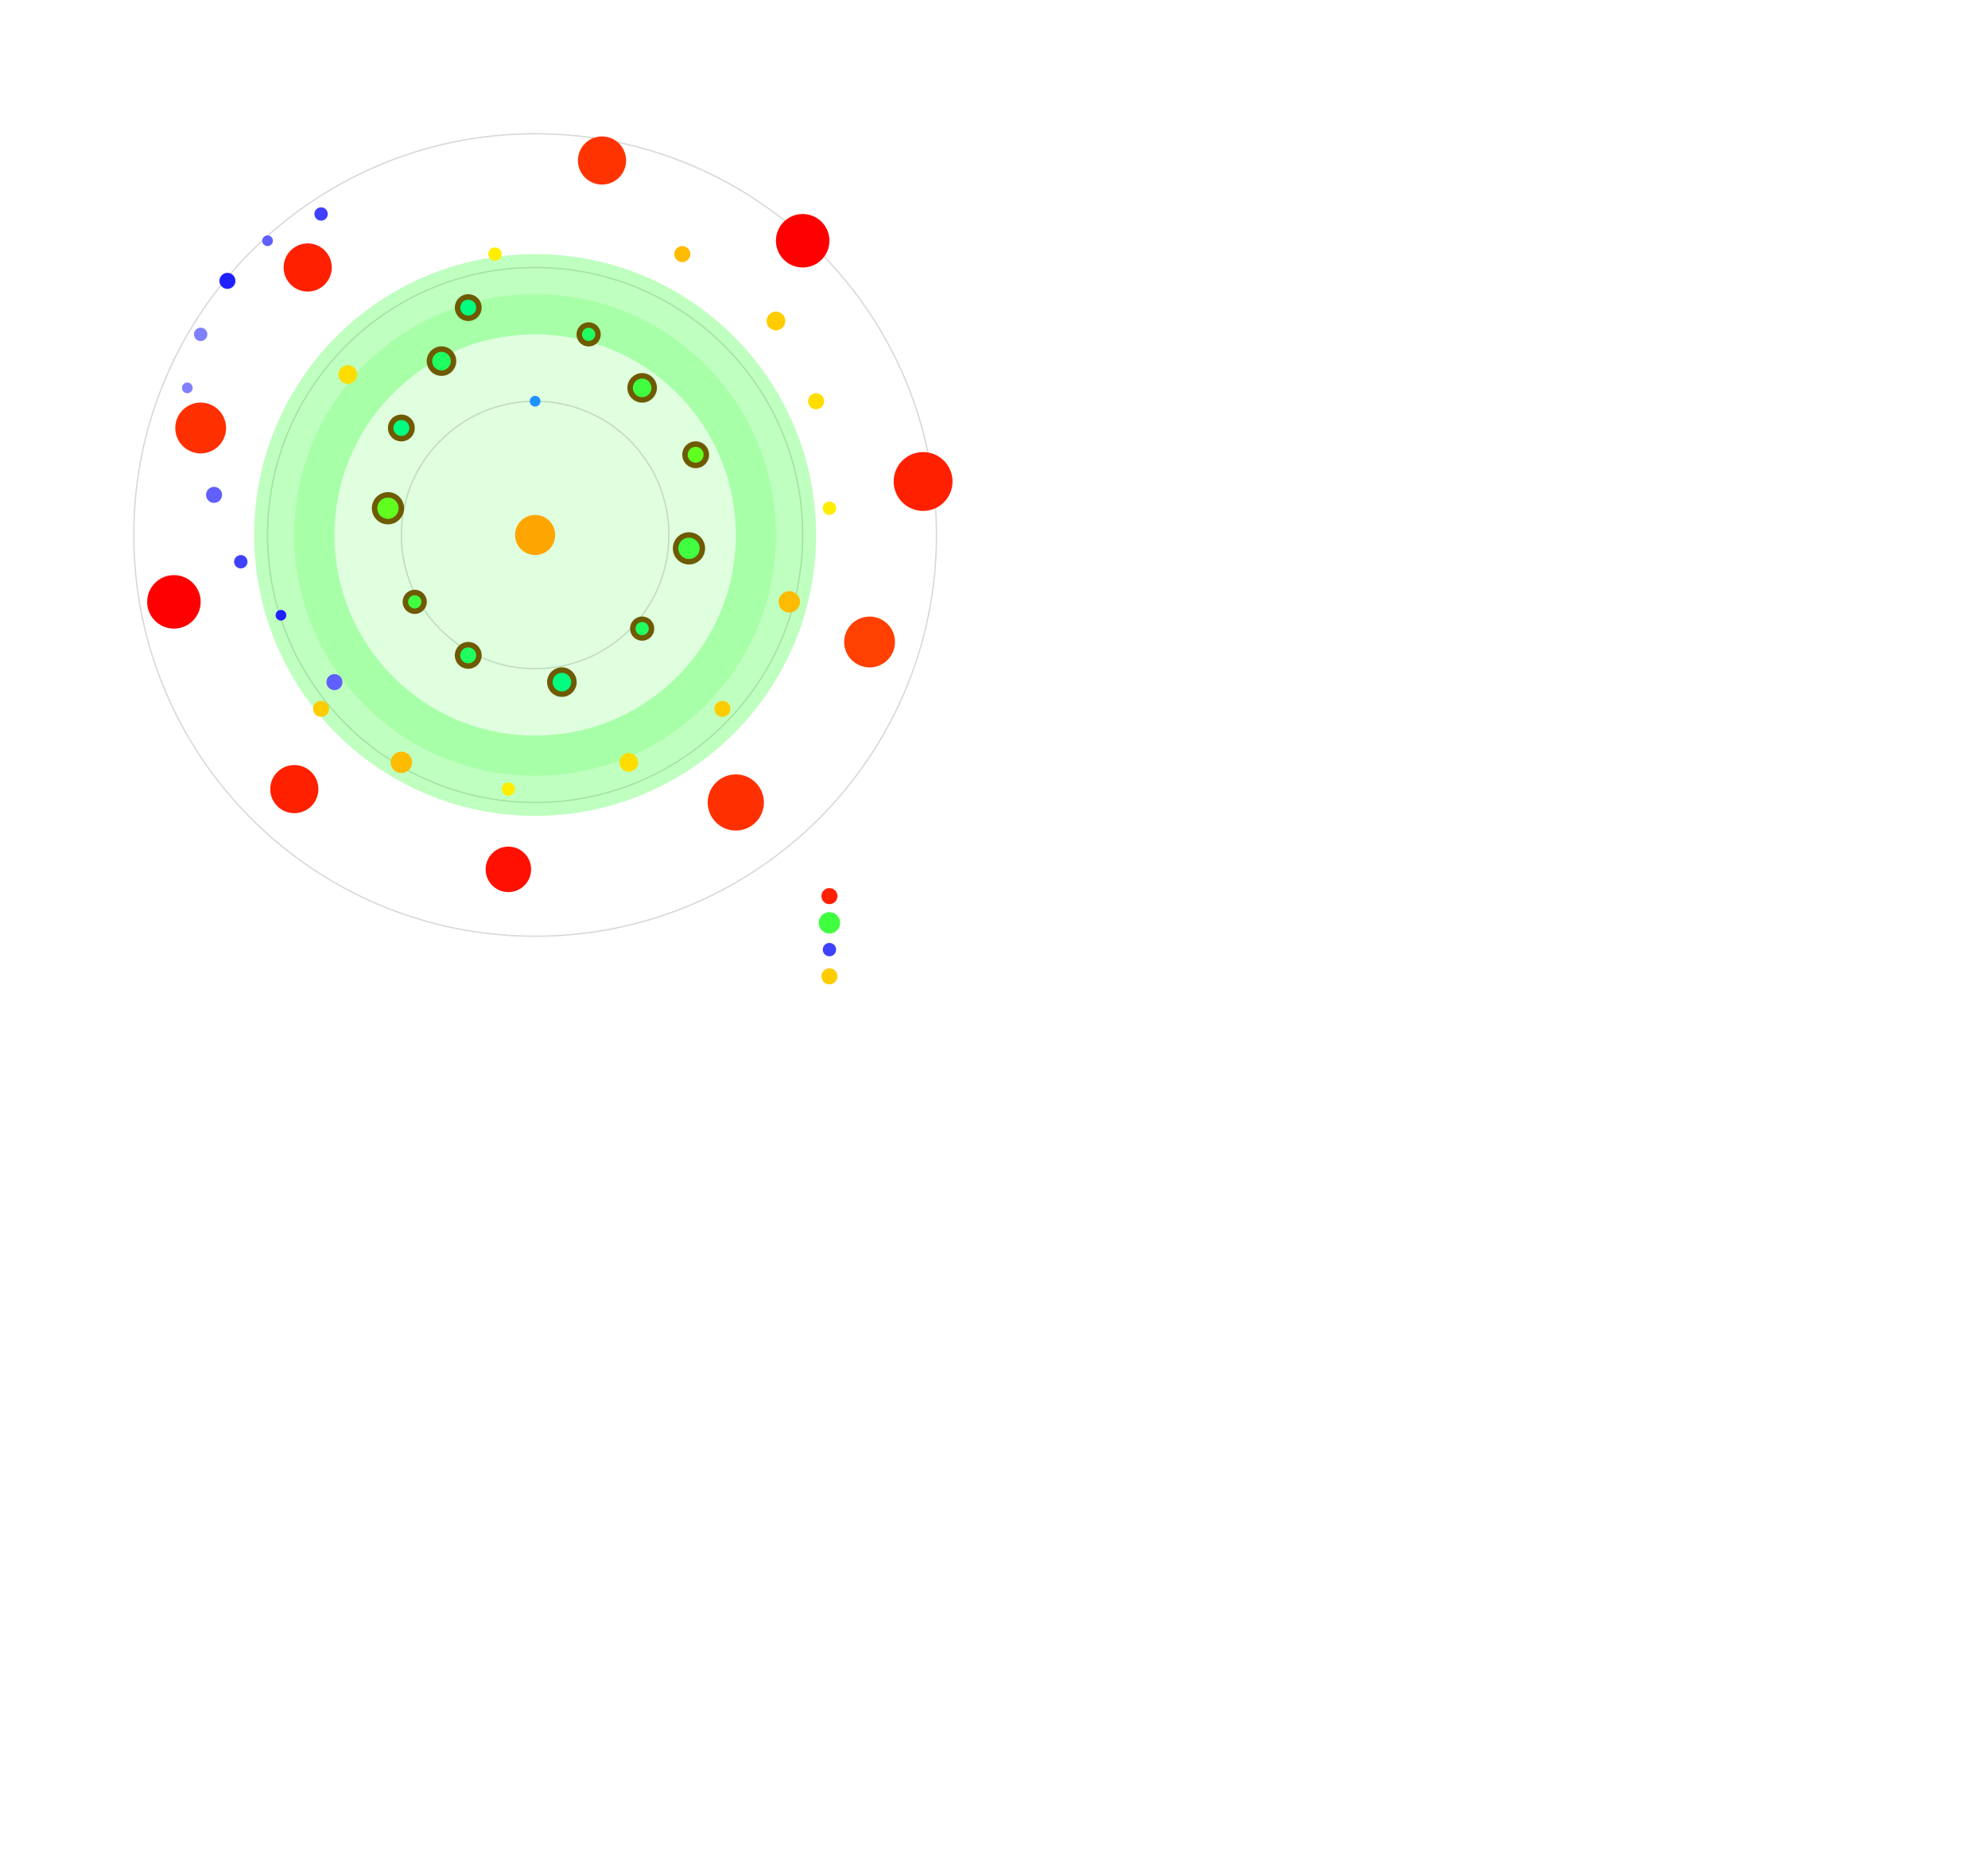
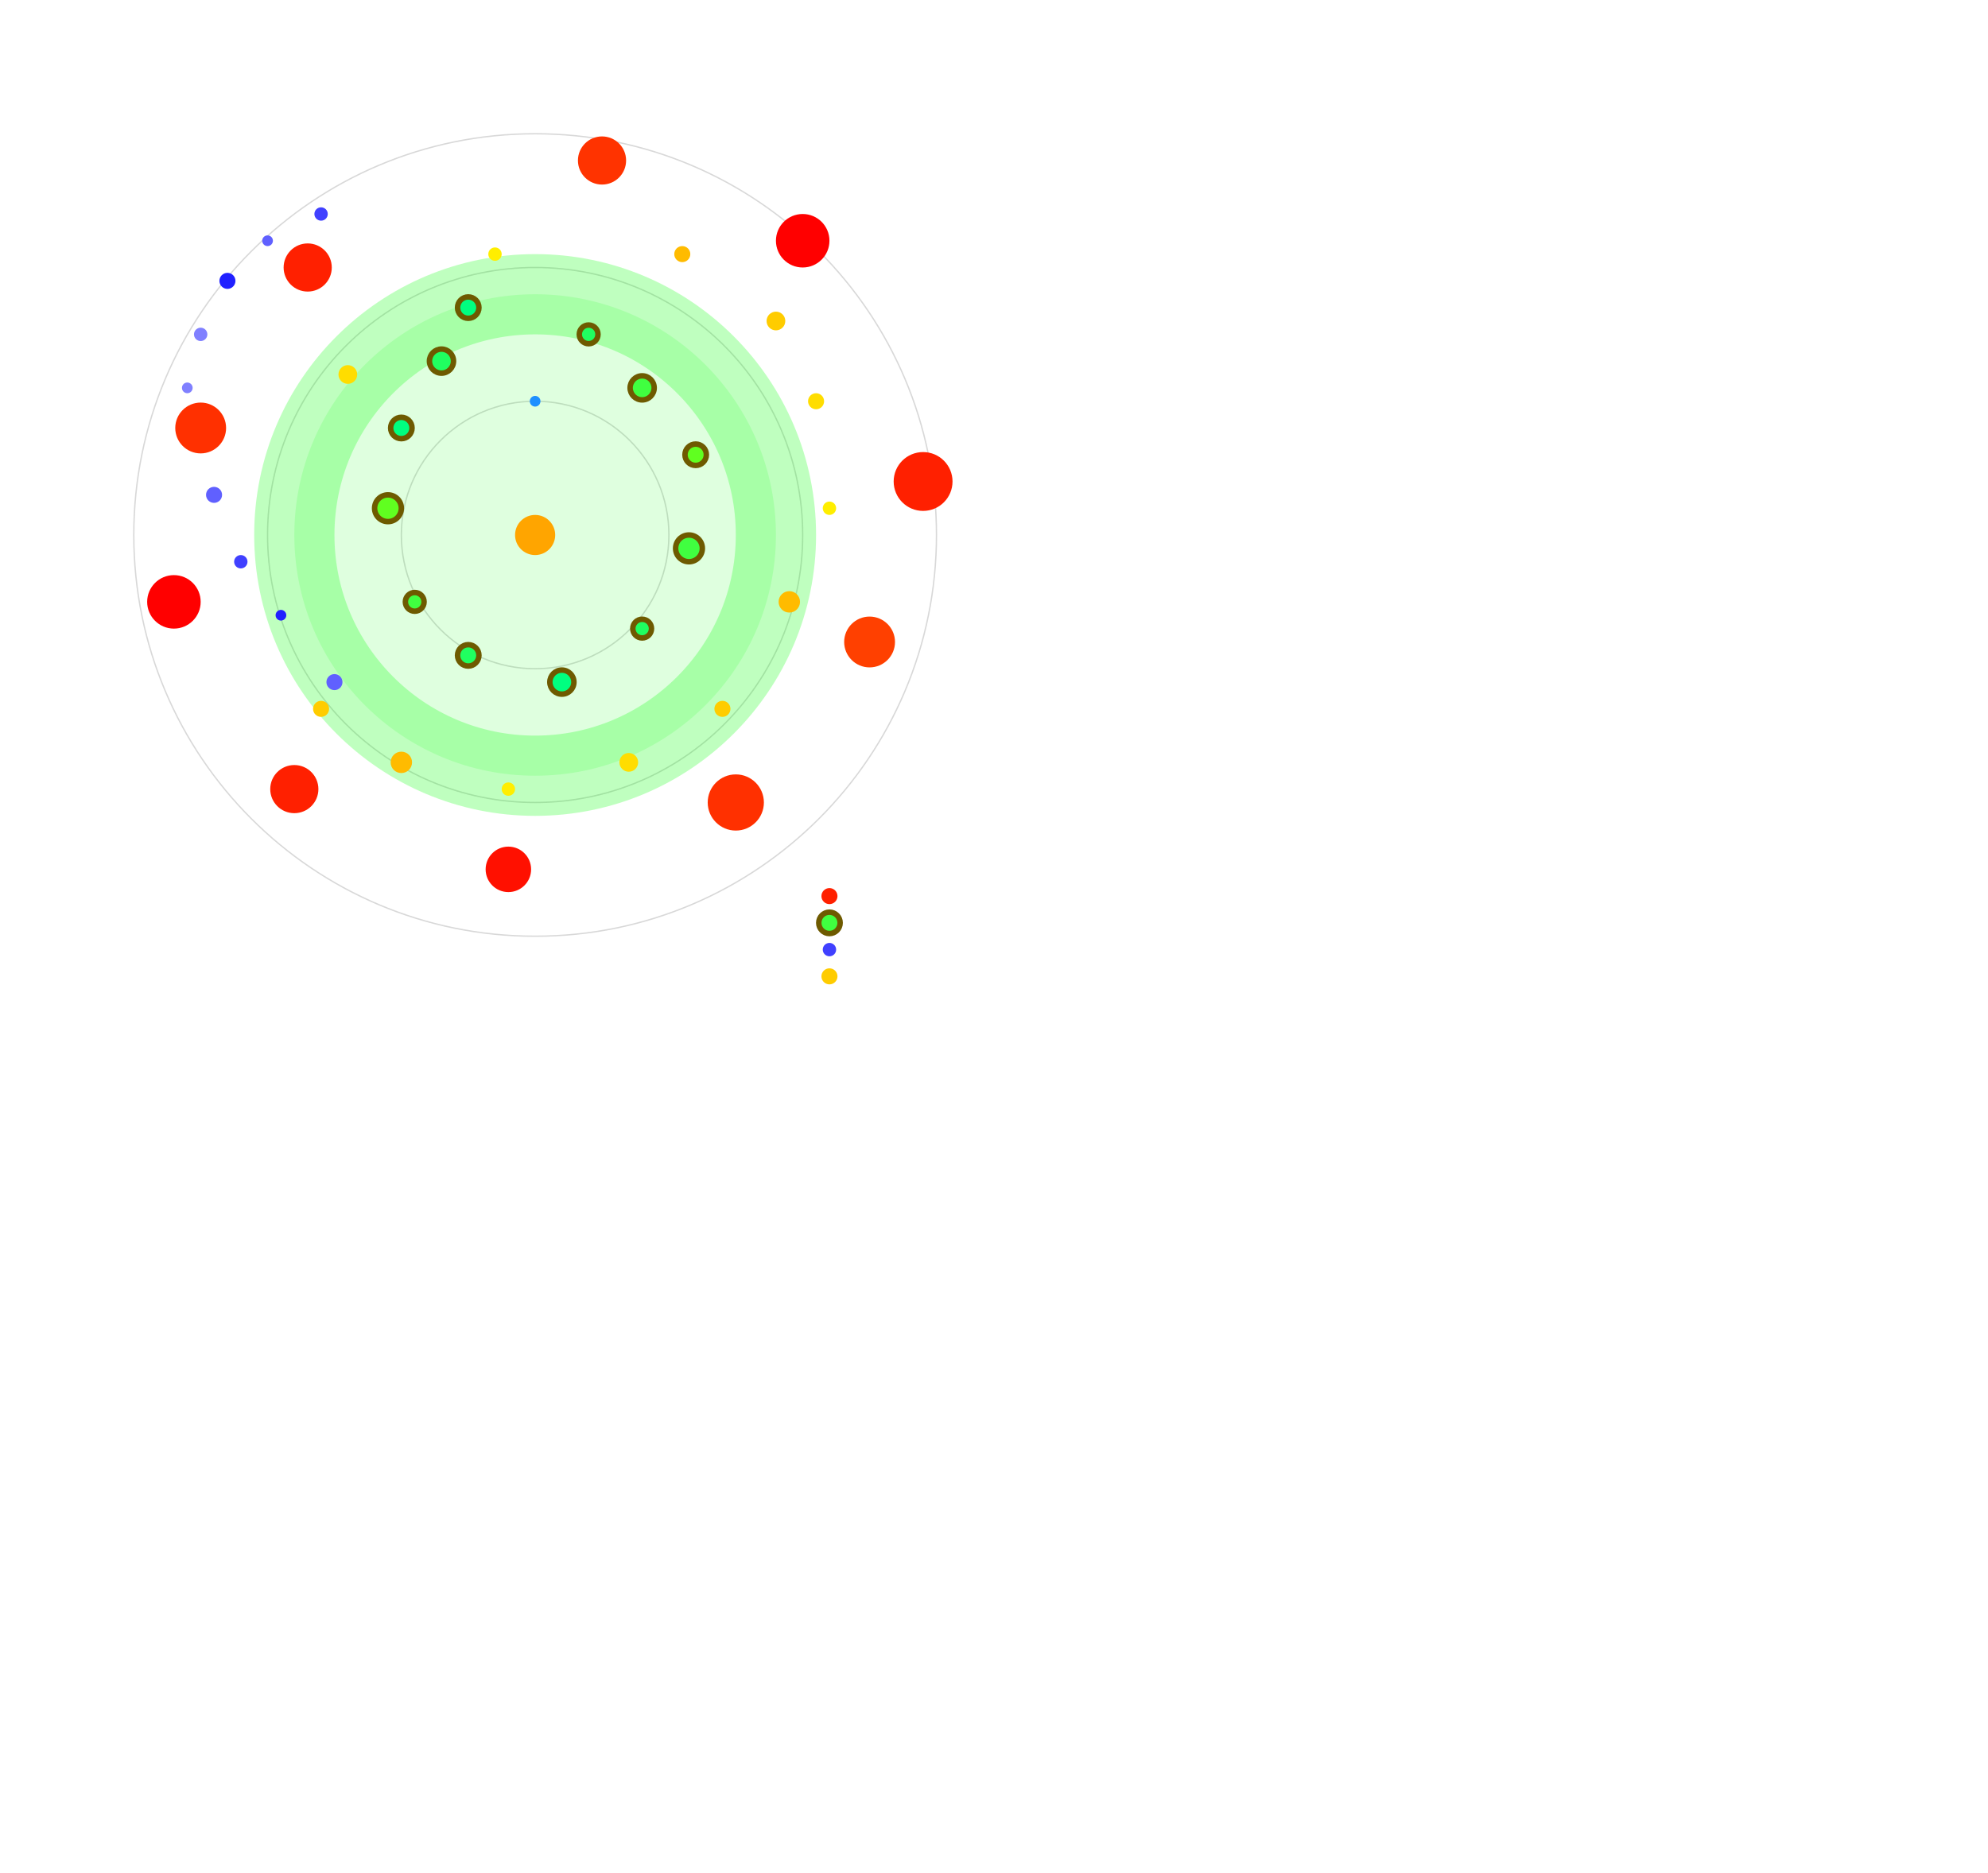
<svg xmlns="http://www.w3.org/2000/svg" height="1400" id="svg" tag_name="svg" width="1486">
  <g id="g_1" stroke="#33333330" stroke-width="1" tag_name="svg/g_1">
    <circle cx="400" cy="400" fill="none" id="circle_52" r="100" tag_name="svg/g_1/circle_52" />
    <circle cx="400" cy="400" fill="none" id="circle_51" r="200" tag_name="svg/g_1/circle_51" />
    <circle cx="400" cy="400" fill="none" id="circle_50" r="300" tag_name="svg/g_1/circle_50" />
    <circle class="reveliobad_1  reveliogood_9 reveliobad_3" cx="400" cy="400" fill="#00ff0020" id="circle_49" r="180" stroke="#00ff0040" stroke-width="60" tag_name="svg/g_1/circle_49" />
  </g>
  <circle class="reveliogood_5 reveliogood_X_2" cx="400" cy="400" fill="orange" id="circle_48" r="15" tag_name="svg/circle_48">
    <animate attributeName="r" dur="4s" id="animate" repeatCount="indefinite" tag_name="svg/circle_48/animate" values="15;17;15" />
  </circle>
  <circle cx="400" cy="300" fill="#1E90FF" id="circle_47" r="4" stroke-width="1" tag_name="svg/circle_47" />
-   <circle class="reveliogood reveliobad_1  reveliobad_2 reveliobad_3" cx="450" cy="120" fill="#ff3300" id="circle_46" r="18" tag_name="svg/circle_46" />
+   <circle class="reveliogood reveliobad_1 reveliobad_2 reveliobad_3 reveliobad_6" cx="450" cy="120" fill="#ff3300" id="circle_46" r="18" tag_name="svg/circle_46" />
  <circle class="reveliogood  reveliobad_2" cx="600" cy="180" fill="#ff0000" id="circle_45" r="20" tag_name="svg/circle_45" />
  <circle class="reveliogood " cx="690" cy="360" fill="#ff2000" id="circle_44" r="22" tag_name="svg/circle_44" />
-   <circle class="reveliogood reveliobad_1 reveliobad_3 reveliobad_5" cx="650" cy="480" fill="#ff4000" id="circle_43" r="19" tag_name="svg/circle_43" />
+   <circle class="reveliogood reveliobad_1 reveliobad_3 reveliobad_5 reveliobad_6" cx="650" cy="480" fill="#ff4000" id="circle_43" r="19" tag_name="svg/circle_43" />
  <circle class="reveliogood " cx="550" cy="600" fill="#ff3000" id="circle_42" r="21" tag_name="svg/circle_42" />
  <circle class="reveliogood " cx="380" cy="650" fill="#ff1000" id="circle_41" r="17" tag_name="svg/circle_41" />
-   <circle class="reveliogood reveliobad_1  reveliobad_2 reveliobad_3" cx="220" cy="590" fill="#ff2000" id="circle_40" r="18" tag_name="svg/circle_40" />
-   <circle class="reveliogood reveliobad_1 reveliobad_3 reveliobad_5" cx="130" cy="450" fill="#ff0000" id="circle_39" r="20" tag_name="svg/circle_39" />
-   <circle class="reveliogood reveliobad_1 reveliobad_3 reveliobad_5" cx="150" cy="320" fill="#ff3000" id="circle_38" r="19" tag_name="svg/circle_38" />
-   <circle class="reveliogood reveliobad_1 reveliobad_3 reveliobad_5" cx="230" cy="200" fill="#ff2000" id="circle_37" r="18" tag_name="svg/circle_37" />
+   <circle class="reveliogood reveliobad_1 reveliobad_2 reveliobad_3 reveliobad_6" cx="220" cy="590" fill="#ff2000" id="circle_40" r="18" tag_name="svg/circle_40" />
+   <circle class="reveliogood reveliobad_1 reveliobad_3 reveliobad_5 reveliobad_6" cx="130" cy="450" fill="#ff0000" id="circle_39" r="20" tag_name="svg/circle_39" />
+   <circle class="reveliogood reveliobad_1 reveliobad_3 reveliobad_5 reveliobad_6" cx="150" cy="320" fill="#ff3000" id="circle_38" r="19" tag_name="svg/circle_38" />
+   <circle class="reveliogood reveliobad_1 reveliobad_3 reveliobad_5 reveliobad_6" cx="230" cy="200" fill="#ff2000" id="circle_37" r="18" tag_name="svg/circle_37" />
  <circle class="reveliogood_2 reveliogood_X_1 reveliogood_9 reveliobad_4 reveliogood_10 reveliogood_11" cx="350" cy="230" fill="#00ff80" id="circle_36" r="8" stroke="rgb(110, 90, 0)" stroke-width="4.1" tag_name="svg/circle_36" />
  <circle class="reveliogood_2 reveliogood_X_1 reveliogood_9 reveliobad_4 reveliogood_10 reveliogood_11" cx="440" cy="250" fill="#20ff60" id="circle_35" r="7" stroke="rgb(110, 90, 0)" stroke-width="4.1" tag_name="svg/circle_35" />
  <circle class="reveliogood_2 reveliogood_X_1 reveliogood_9 reveliobad_4 reveliogood_10 reveliogood_11" cx="480" cy="290" fill="#40ff40" id="circle_34" r="9" stroke="rgb(110, 90, 0)" stroke-width="4.1" tag_name="svg/circle_34" />
  <circle class="reveliogood_2 reveliogood_X_1 reveliogood_9 reveliobad_4 reveliogood_10 reveliogood_11" cx="520" cy="340" fill="#60ff20" id="circle_33" r="8" stroke="rgb(110, 90, 0)" stroke-width="4.1" tag_name="svg/circle_33" />
  <circle class="reveliogood_2 reveliogood_X_1 reveliogood_9 reveliobad_4 reveliogood_10 reveliogood_11" cx="515" cy="410" fill="#40ff40" id="circle_32" r="10" stroke="rgb(110, 90, 0)" stroke-width="4.1" tag_name="svg/circle_32" />
  <circle class="reveliogood_2 reveliogood_X_1 reveliogood_9 reveliobad_3 reveliobad_4 reveliogood_10 reveliogood_11" cx="480" cy="470" fill="#20ff60" id="circle_31" r="7" stroke="rgb(110, 90, 0)" stroke-width="4.1" tag_name="svg/circle_31" />
  <circle class="reveliogood_2 reveliogood_X_1 reveliogood_9 reveliobad_3 reveliobad_4 reveliogood_10 reveliogood_11" cx="420" cy="510" fill="#00ff80" id="circle_30" r="9" stroke="rgb(110, 90, 0)" stroke-width="4.1" tag_name="svg/circle_30" />
  <circle class="reveliogood_2 reveliogood_X_1 reveliogood_9 reveliobad_4 reveliogood_10 reveliogood_11" cx="350" cy="490" fill="#20ff60" id="circle_29" r="8" stroke="rgb(110, 90, 0)" stroke-width="4.1" tag_name="svg/circle_29" />
  <circle class="reveliogood_2 reveliogood_X_1 reveliogood_9 reveliobad_4 reveliogood_10 reveliogood_11" cx="310" cy="450" fill="#40ff40" id="circle_28" r="7" stroke="rgb(110, 90, 0)" stroke-width="4.1" tag_name="svg/circle_28" />
  <circle class="reveliogood_2 reveliogood_X_1 reveliogood_9 reveliobad_4 reveliogood_10 reveliogood_11" cx="290" cy="380" fill="#60ff20" id="circle_27" r="10" stroke="rgb(110, 90, 0)" stroke-width="4.1" tag_name="svg/circle_27" />
  <circle class="reveliogood_2 reveliogood_X_1 reveliogood_9 reveliobad_3 reveliobad_4 reveliogood_10 reveliogood_11" cx="300" cy="320" fill="#00ff80" id="circle_26" r="8" stroke="rgb(110, 90, 0)" stroke-width="4.1" tag_name="svg/circle_26" />
  <circle class="reveliogood_2 reveliogood_X_1 reveliogood_9 reveliogood_10 reveliogood_11" cx="330" cy="270" fill="#20ff60" id="circle_25" r="9" stroke="rgb(110, 90, 0)" stroke-width="4.1" tag_name="svg/circle_25" />
  <circle class="reveliogood_7" cx="240" cy="160" fill="#4040ff" id="circle_24" r="5" tag_name="svg/circle_24" />
-   <circle class="reveliogood_7 reveliobad_5" cx="200" cy="180" fill="#6060ff" id="circle_23" r="4" tag_name="svg/circle_23" />
+   <circle class="reveliogood_7 reveliobad_5 reveliobad_6" cx="200" cy="180" fill="#6060ff" id="circle_23" r="4" tag_name="svg/circle_23" />
  <circle class="reveliogood_7" cx="170" cy="210" fill="#2020ff" id="circle_22" r="6" tag_name="svg/circle_22" />
  <circle class="reveliogood_7 reveliobad_1" cx="150" cy="250" fill="#8080ff" id="circle_21" r="5" tag_name="svg/circle_21" />
  <circle class="reveliogood_7 reveliobad_1" cx="140" cy="290" fill="#8080ff" id="circle_20" r="4" tag_name="svg/circle_20" />
  <circle class="reveliogood_8 reveliobad_1" cx="160" cy="370" fill="#6060ff" id="circle_19" r="6" tag_name="svg/circle_19" />
  <circle class="reveliogood_8" cx="180" cy="420" fill="#4040ff" id="circle_18" r="5" tag_name="svg/circle_18" />
  <circle class="reveliogood_8" cx="210" cy="460" fill="#2020ff" id="circle_17" r="4" tag_name="svg/circle_17" />
  <circle class="reveliogood_8" cx="250" cy="510" fill="#6060ff" id="circle_16" r="6" tag_name="svg/circle_16" />
  <circle class="reveliogood_5" cx="580" cy="240" fill="#ffcc00" id="circle_15" r="7" tag_name="svg/circle_15" />
  <circle class="reveliogood_5" cx="610" cy="300" fill="#ffdd00" id="circle_14" r="6" tag_name="svg/circle_14" />
  <circle class="reveliogood_5" cx="620" cy="380" fill="#ffee00" id="circle_13" r="5" tag_name="svg/circle_13" />
  <circle class="reveliogood_5" cx="590" cy="450" fill="#ffbb00" id="circle_12" r="8" tag_name="svg/circle_12" />
  <circle class="reveliogood_5" cx="540" cy="530" fill="#ffcc00" id="circle_11" r="6" tag_name="svg/circle_11" />
  <circle class="reveliogood_5" cx="470" cy="570" fill="#ffdd00" id="circle_10" r="7" tag_name="svg/circle_10" />
  <circle class="reveliogood_5" cx="380" cy="590" fill="#ffee00" id="circle_9" r="5" tag_name="svg/circle_9" />
  <circle class="reveliogood_5" cx="300" cy="570" fill="#ffbb00" id="circle_8" r="8" tag_name="svg/circle_8" />
  <circle class="reveliogood_5" cx="240" cy="530" fill="#ffcc00" id="circle_7" r="6" tag_name="svg/circle_7" />
  <circle class="reveliogood_5" cx="260" cy="280" fill="#ffdd00" id="circle_6" r="7" tag_name="svg/circle_6" />
  <circle class="reveliogood_5" cx="370" cy="190" fill="#ffee00" id="circle_5" r="5" tag_name="svg/circle_5" />
  <circle class="reveliogood_5" cx="510" cy="190" fill="#ffbb00" id="circle_4" r="6" tag_name="svg/circle_4" />
  <circle class="reveliobad_2" cx="620" cy="670" fill="#ff2000" id="circle_3" r="6" tag_name="svg/circle_3" />
-   <circle class="reveliobad_4 reveliogood_X_1" cx="620" cy="690" fill="#40ff40" id="circle_2" r="8" tag_name="svg/circle_2" />
+   <circle class="reveliobad_4 reveliogood_X_1 reveliobad_6" cx="620" cy="690" fill="#40ff40" id="circle_2" r="8" stroke="rgb(110, 90, 0)" stroke-width="4.1" tag_name="svg/circle_2" />
  <circle cx="620" cy="710" fill="#4040ff" id="circle_1" r="5" tag_name="svg/circle_1" />
  <circle cx="620" cy="730" fill="#ffcc00" id="circle" r="6" tag_name="svg/circle" />
</svg>
